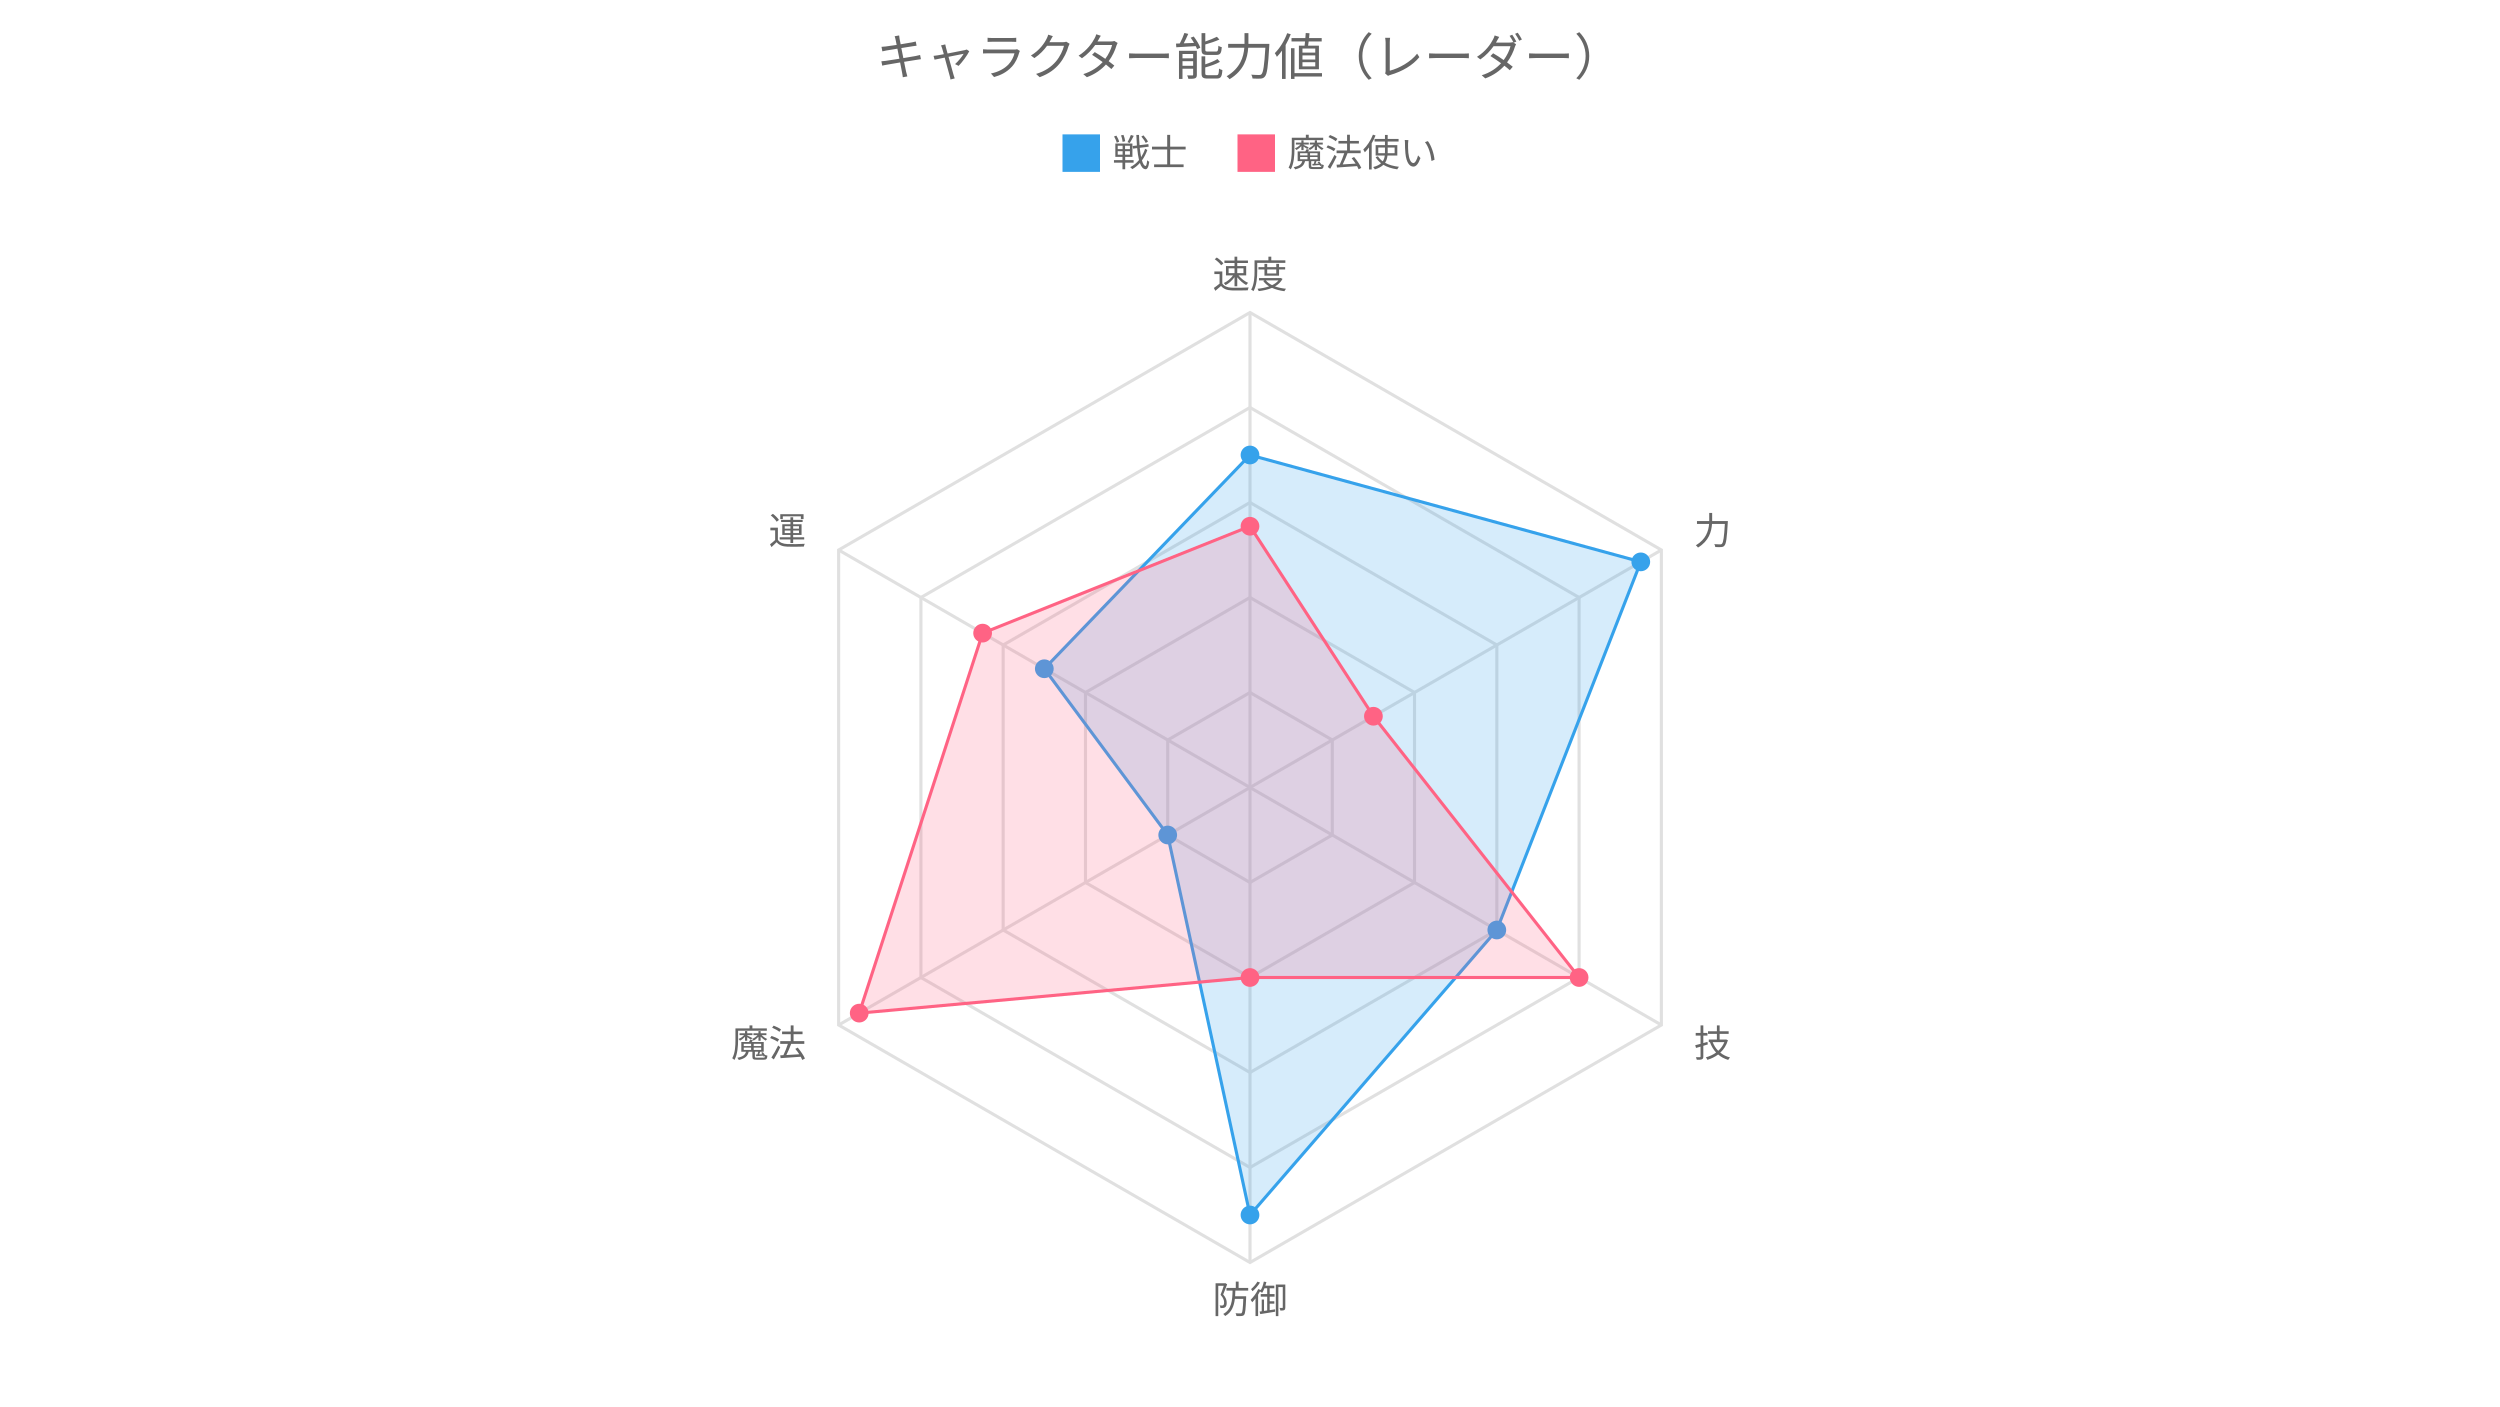
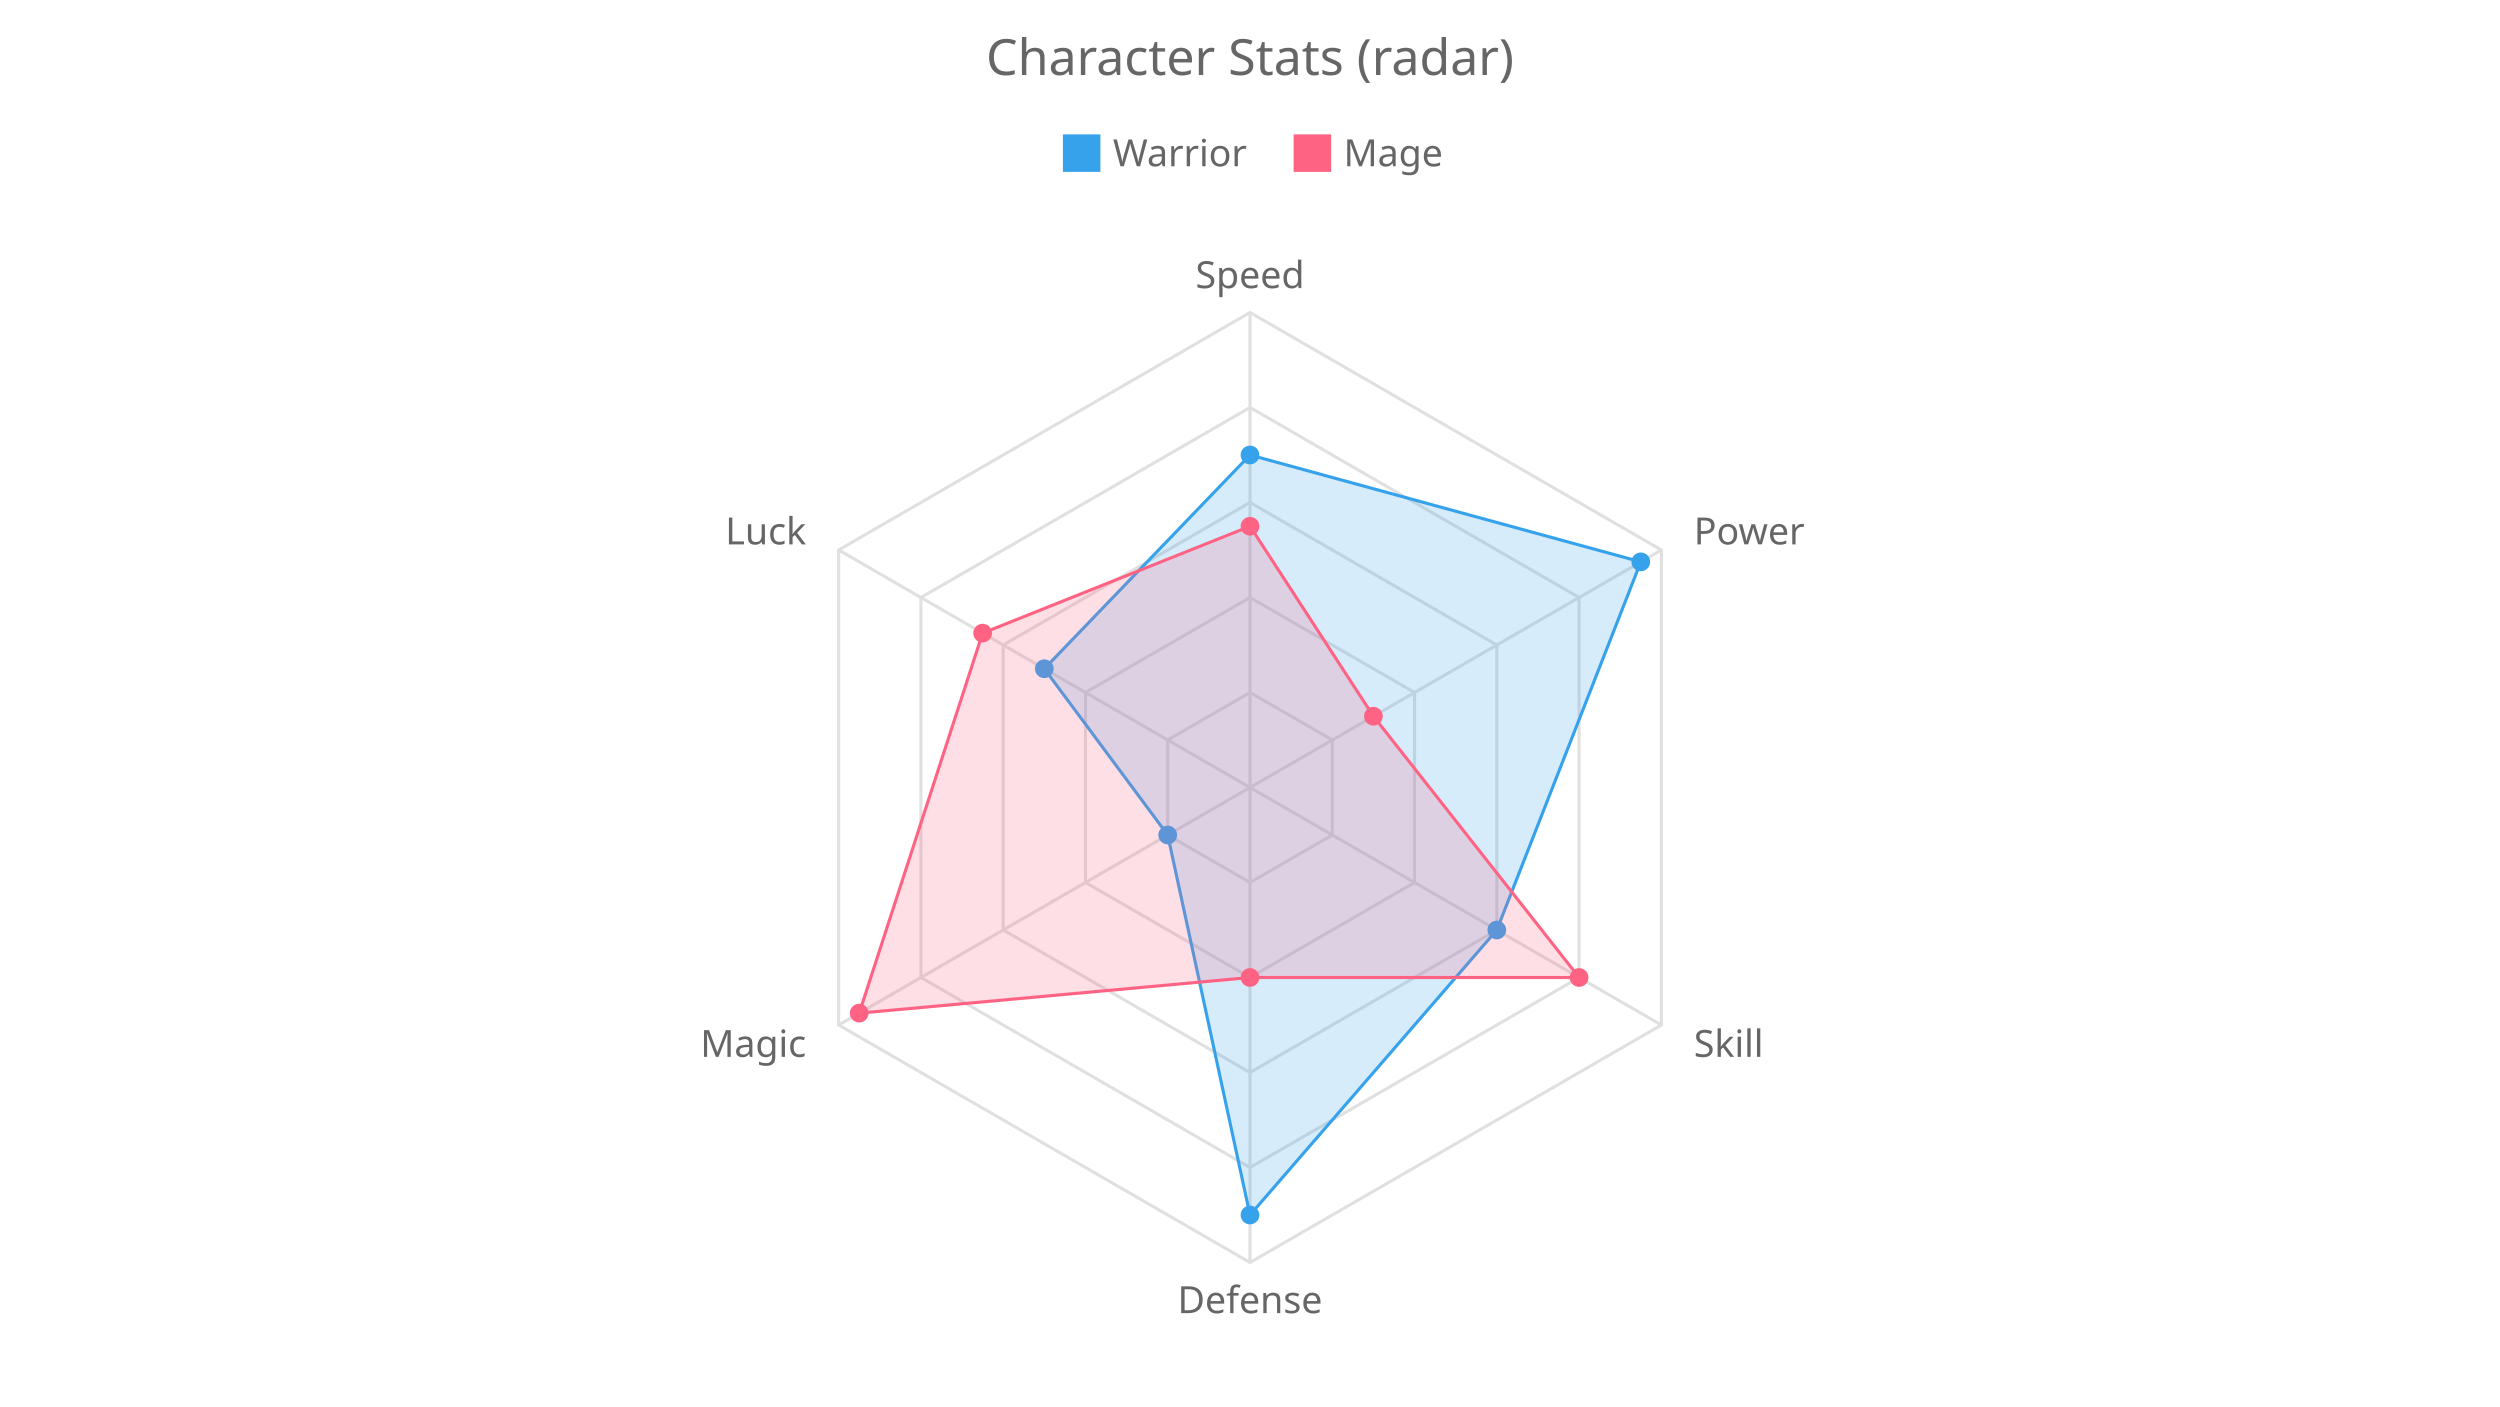
<svg xmlns="http://www.w3.org/2000/svg" width="800" height="450" viewBox="0 0 800 450">
-   <text x="400" y="24" font-family="Noto Sans JP, sans-serif" font-size="16" text-anchor="middle" fill="#666666">キャラクター能力値（レーダー）</text>
-   <rect x="340" y="43" width="12" height="12" fill="#36a2eb" />
-   <text x="356" y="53.2" font-family="Noto Sans JP, sans-serif" font-size="12" text-anchor="start" fill="#666666">戦士</text>
-   <rect x="396" y="43" width="12" height="12" fill="#ff6384" />
-   <text x="412" y="53.2" font-family="Noto Sans JP, sans-serif" font-size="12" text-anchor="start" fill="#666666">魔法使い</text>
+   <text x="400" y="24" font-family="Noto Sans JP, sans-serif" font-size="16" text-anchor="middle" fill="#666666">Character Stats (radar)</text>
+   <rect x="340.13" y="43" width="12" height="12" fill="#36a2eb" />
+   <text x="356.13" y="53.2" font-family="Noto Sans JP, sans-serif" font-size="12" text-anchor="start" fill="#666666">Warrior</text>
+   <rect x="413.96" y="43" width="12" height="12" fill="#ff6384" />
+   <text x="429.96" y="53.2" font-family="Noto Sans JP, sans-serif" font-size="12" text-anchor="start" fill="#666666">Mage</text>
  <path d="M 400 221.6 L 426.33 236.8 L 426.33 267.2 L 400 282.4 L 373.67 267.2 L 373.67 236.8 Z" fill="none" stroke="#e0e0e0" stroke-width="1" />
  <path d="M 400 191.2 L 452.65 221.6 L 452.65 282.4 L 400 312.8 L 347.35 282.4 L 347.35 221.6 Z" fill="none" stroke="#e0e0e0" stroke-width="1" />
  <path d="M 400 160.8 L 478.98 206.4 L 478.98 297.6 L 400 343.2 L 321.02 297.6 L 321.02 206.4 Z" fill="none" stroke="#e0e0e0" stroke-width="1" />
  <path d="M 400 130.4 L 505.31 191.2 L 505.31 312.8 L 400 373.6 L 294.69 312.8 L 294.69 191.2 Z" fill="none" stroke="#e0e0e0" stroke-width="1" />
  <path d="M 400 100 L 531.64 176 L 531.64 328 L 400 404 L 268.36 328 L 268.36 176 Z" fill="none" stroke="#e0e0e0" stroke-width="1" />
  <line x1="400" y1="252" x2="400" y2="100" stroke="#e0e0e0" stroke-width="1" />
  <line x1="400" y1="252" x2="531.64" y2="176" stroke="#e0e0e0" stroke-width="1" />
  <line x1="400" y1="252" x2="531.64" y2="328" stroke="#e0e0e0" stroke-width="1" />
  <line x1="400" y1="252" x2="400" y2="404" stroke="#e0e0e0" stroke-width="1" />
  <line x1="400" y1="252" x2="268.36" y2="328" stroke="#e0e0e0" stroke-width="1" />
  <line x1="400" y1="252" x2="268.36" y2="176" stroke="#e0e0e0" stroke-width="1" />
  <path d="M 400 145.6 L 525.05 179.8 L 478.98 297.6 L 400 388.8 L 373.67 267.2 L 334.18 214 Z" fill="#36a2eb" stroke="#36a2eb" stroke-width="1" fill-opacity="0.2" />
  <circle cx="400" cy="145.6" r="3" fill="#36a2eb" />
  <circle cx="525.05" cy="179.8" r="3" fill="#36a2eb" />
  <circle cx="478.98" cy="297.6" r="3" fill="#36a2eb" />
  <circle cx="400" cy="388.8" r="3" fill="#36a2eb" />
  <circle cx="373.67" cy="267.2" r="3" fill="#36a2eb" />
  <circle cx="334.18" cy="214" r="3" fill="#36a2eb" />
  <path d="M 400 168.4 L 439.49 229.2 L 505.31 312.8 L 400 312.8 L 274.95 324.2 L 314.44 202.6 Z" fill="#ff6384" stroke="#ff6384" stroke-width="1" fill-opacity="0.2" />
  <circle cx="400" cy="168.4" r="3" fill="#ff6384" />
  <circle cx="439.49" cy="229.2" r="3" fill="#ff6384" />
  <circle cx="505.31" cy="312.8" r="3" fill="#ff6384" />
  <circle cx="400" cy="312.8" r="3" fill="#ff6384" />
  <circle cx="274.95" cy="324.2" r="3" fill="#ff6384" />
  <circle cx="314.44" cy="202.6" r="3" fill="#ff6384" />
-   <text x="400" y="92.2" font-family="Noto Sans JP, sans-serif" font-size="12" text-anchor="middle" fill="#666666">速度</text>
-   <text x="542.03" y="174.2" font-family="Noto Sans JP, sans-serif" font-size="12" text-anchor="start" fill="#666666">力</text>
-   <text x="542.03" y="338.2" font-family="Noto Sans JP, sans-serif" font-size="12" text-anchor="start" fill="#666666">技</text>
-   <text x="400" y="420.2" font-family="Noto Sans JP, sans-serif" font-size="12" text-anchor="middle" fill="#666666">防御</text>
-   <text x="257.97" y="338.2" font-family="Noto Sans JP, sans-serif" font-size="12" text-anchor="end" fill="#666666">魔法</text>
-   <text x="257.97" y="174.2" font-family="Noto Sans JP, sans-serif" font-size="12" text-anchor="end" fill="#666666">運</text>
+   <text x="400" y="92.2" font-family="Noto Sans JP, sans-serif" font-size="12" text-anchor="middle" fill="#666666">Speed</text>
+   <text x="542.03" y="174.2" font-family="Noto Sans JP, sans-serif" font-size="12" text-anchor="start" fill="#666666">Power</text>
+   <text x="542.03" y="338.2" font-family="Noto Sans JP, sans-serif" font-size="12" text-anchor="start" fill="#666666">Skill</text>
+   <text x="400" y="420.2" font-family="Noto Sans JP, sans-serif" font-size="12" text-anchor="middle" fill="#666666">Defense</text>
+   <text x="257.97" y="338.2" font-family="Noto Sans JP, sans-serif" font-size="12" text-anchor="end" fill="#666666">Magic</text>
+   <text x="257.97" y="174.2" font-family="Noto Sans JP, sans-serif" font-size="12" text-anchor="end" fill="#666666">Luck</text>
</svg>
